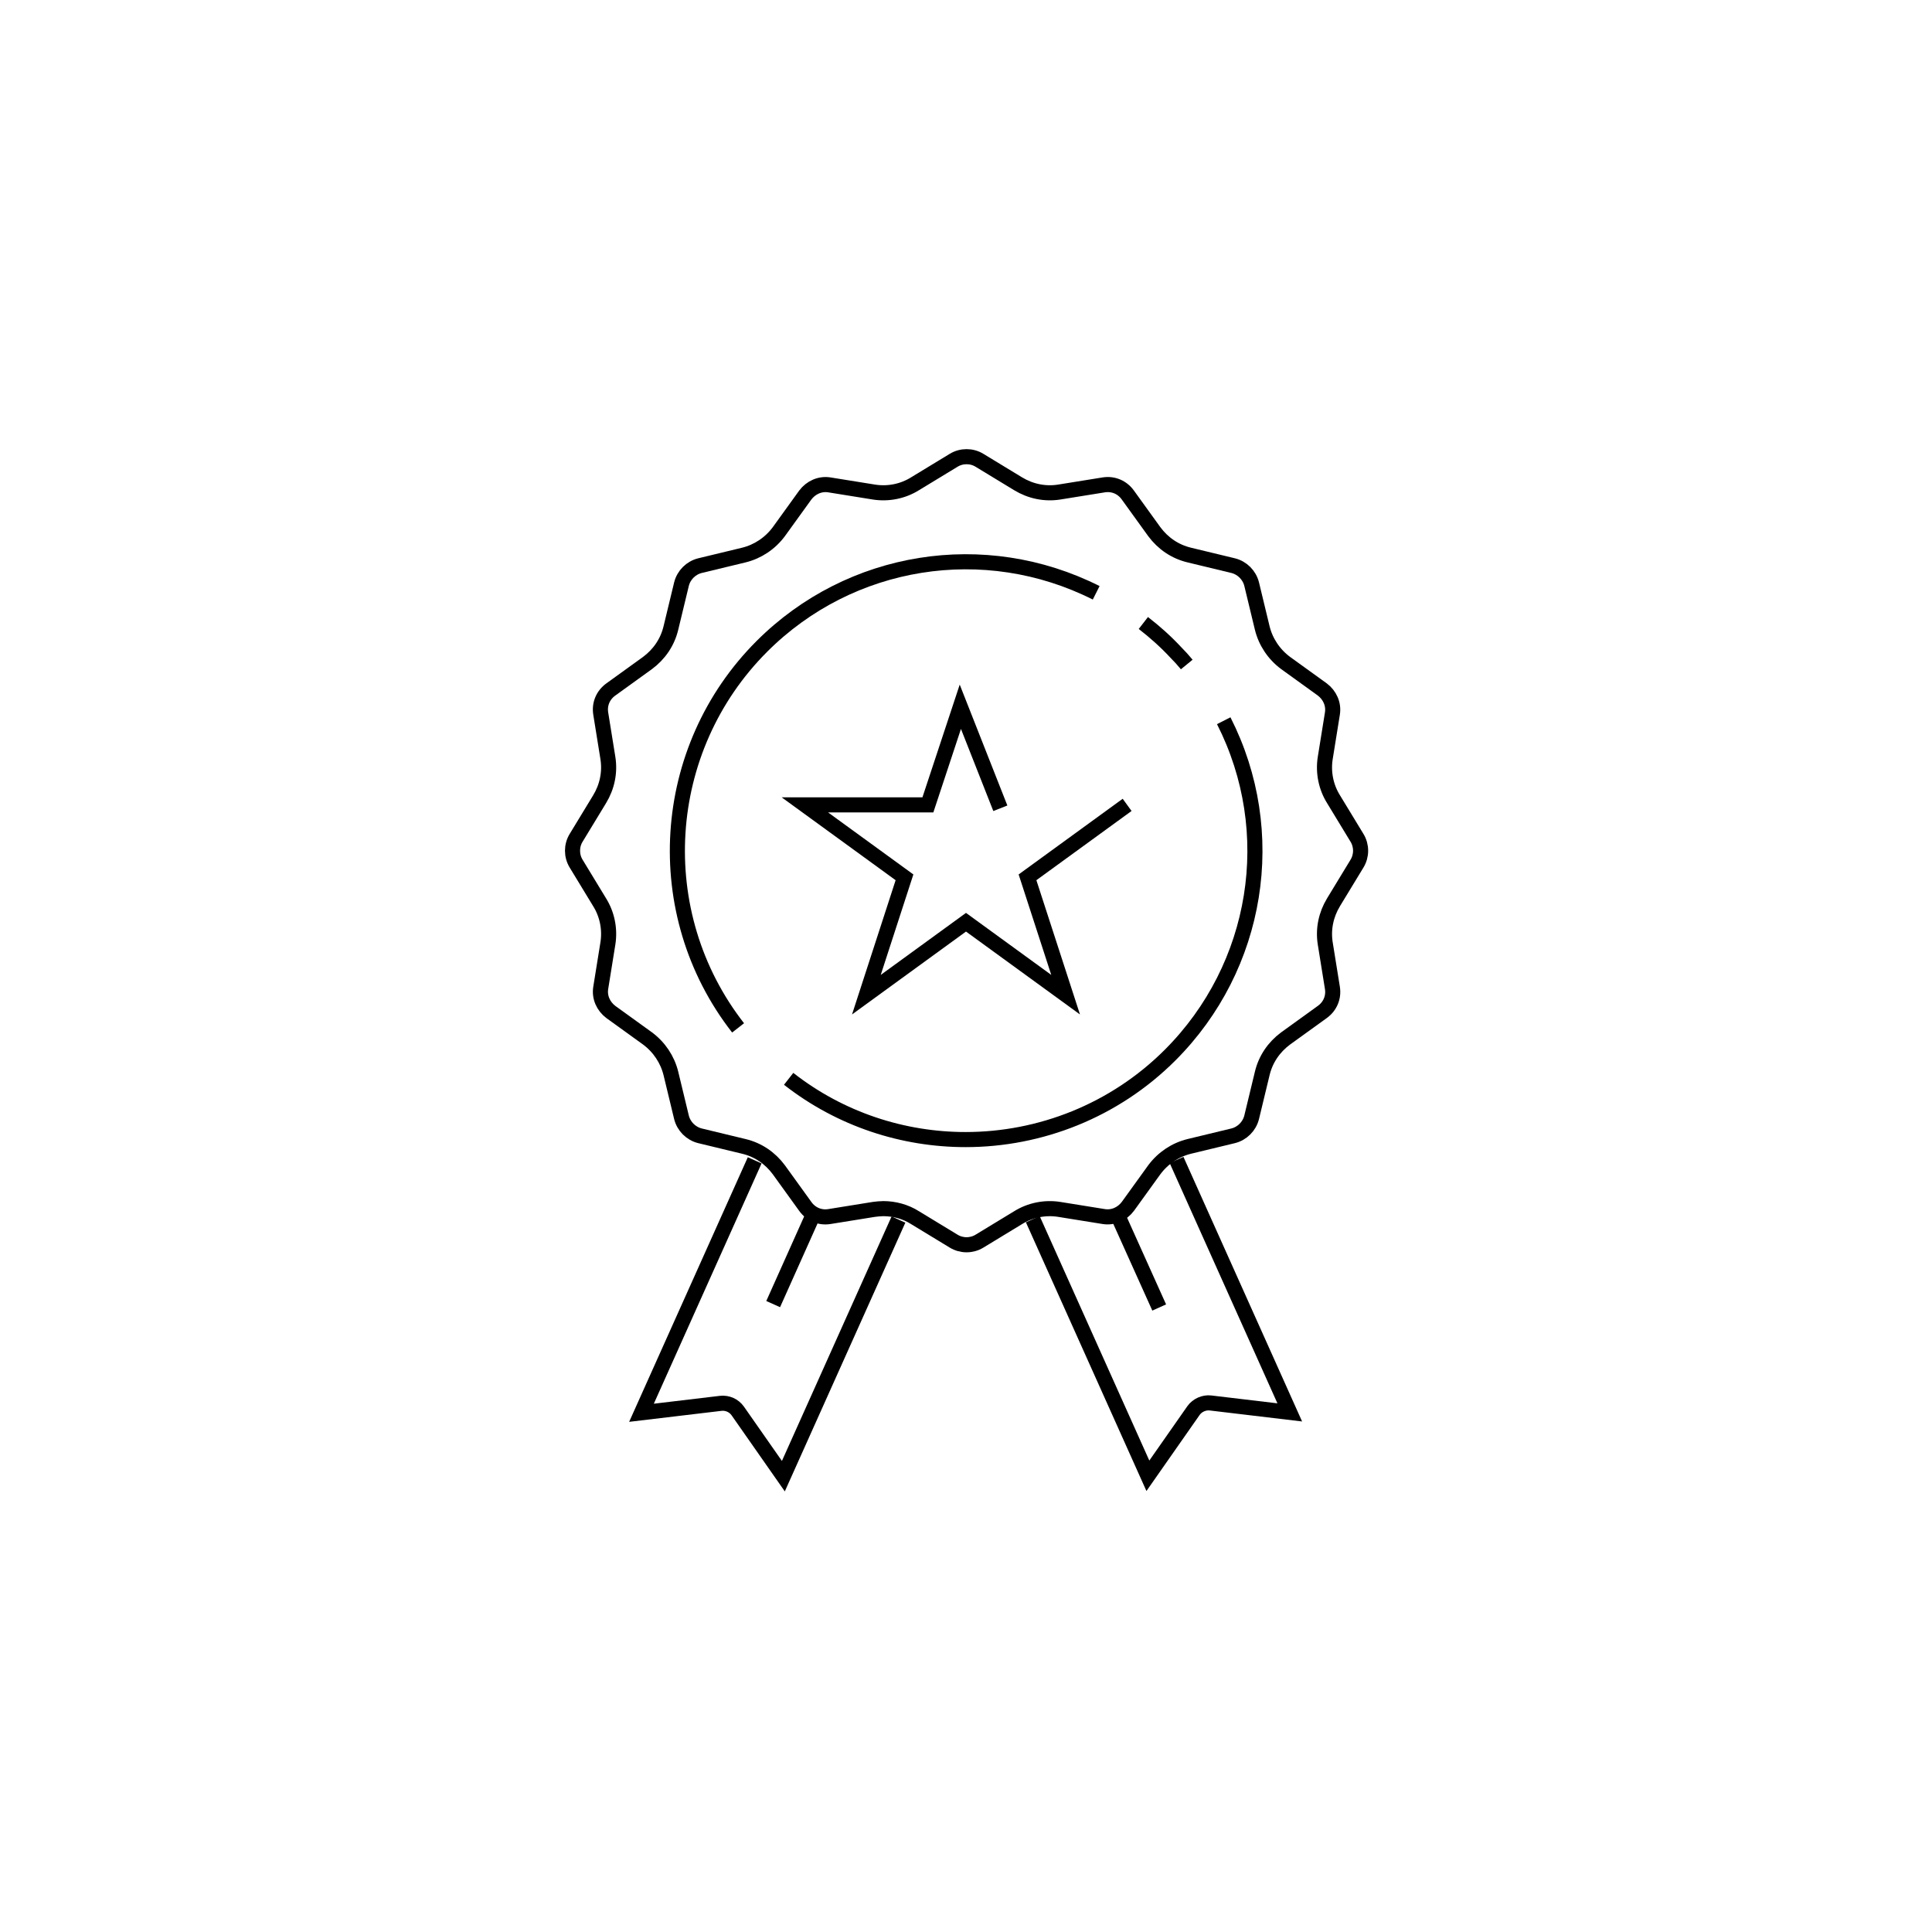
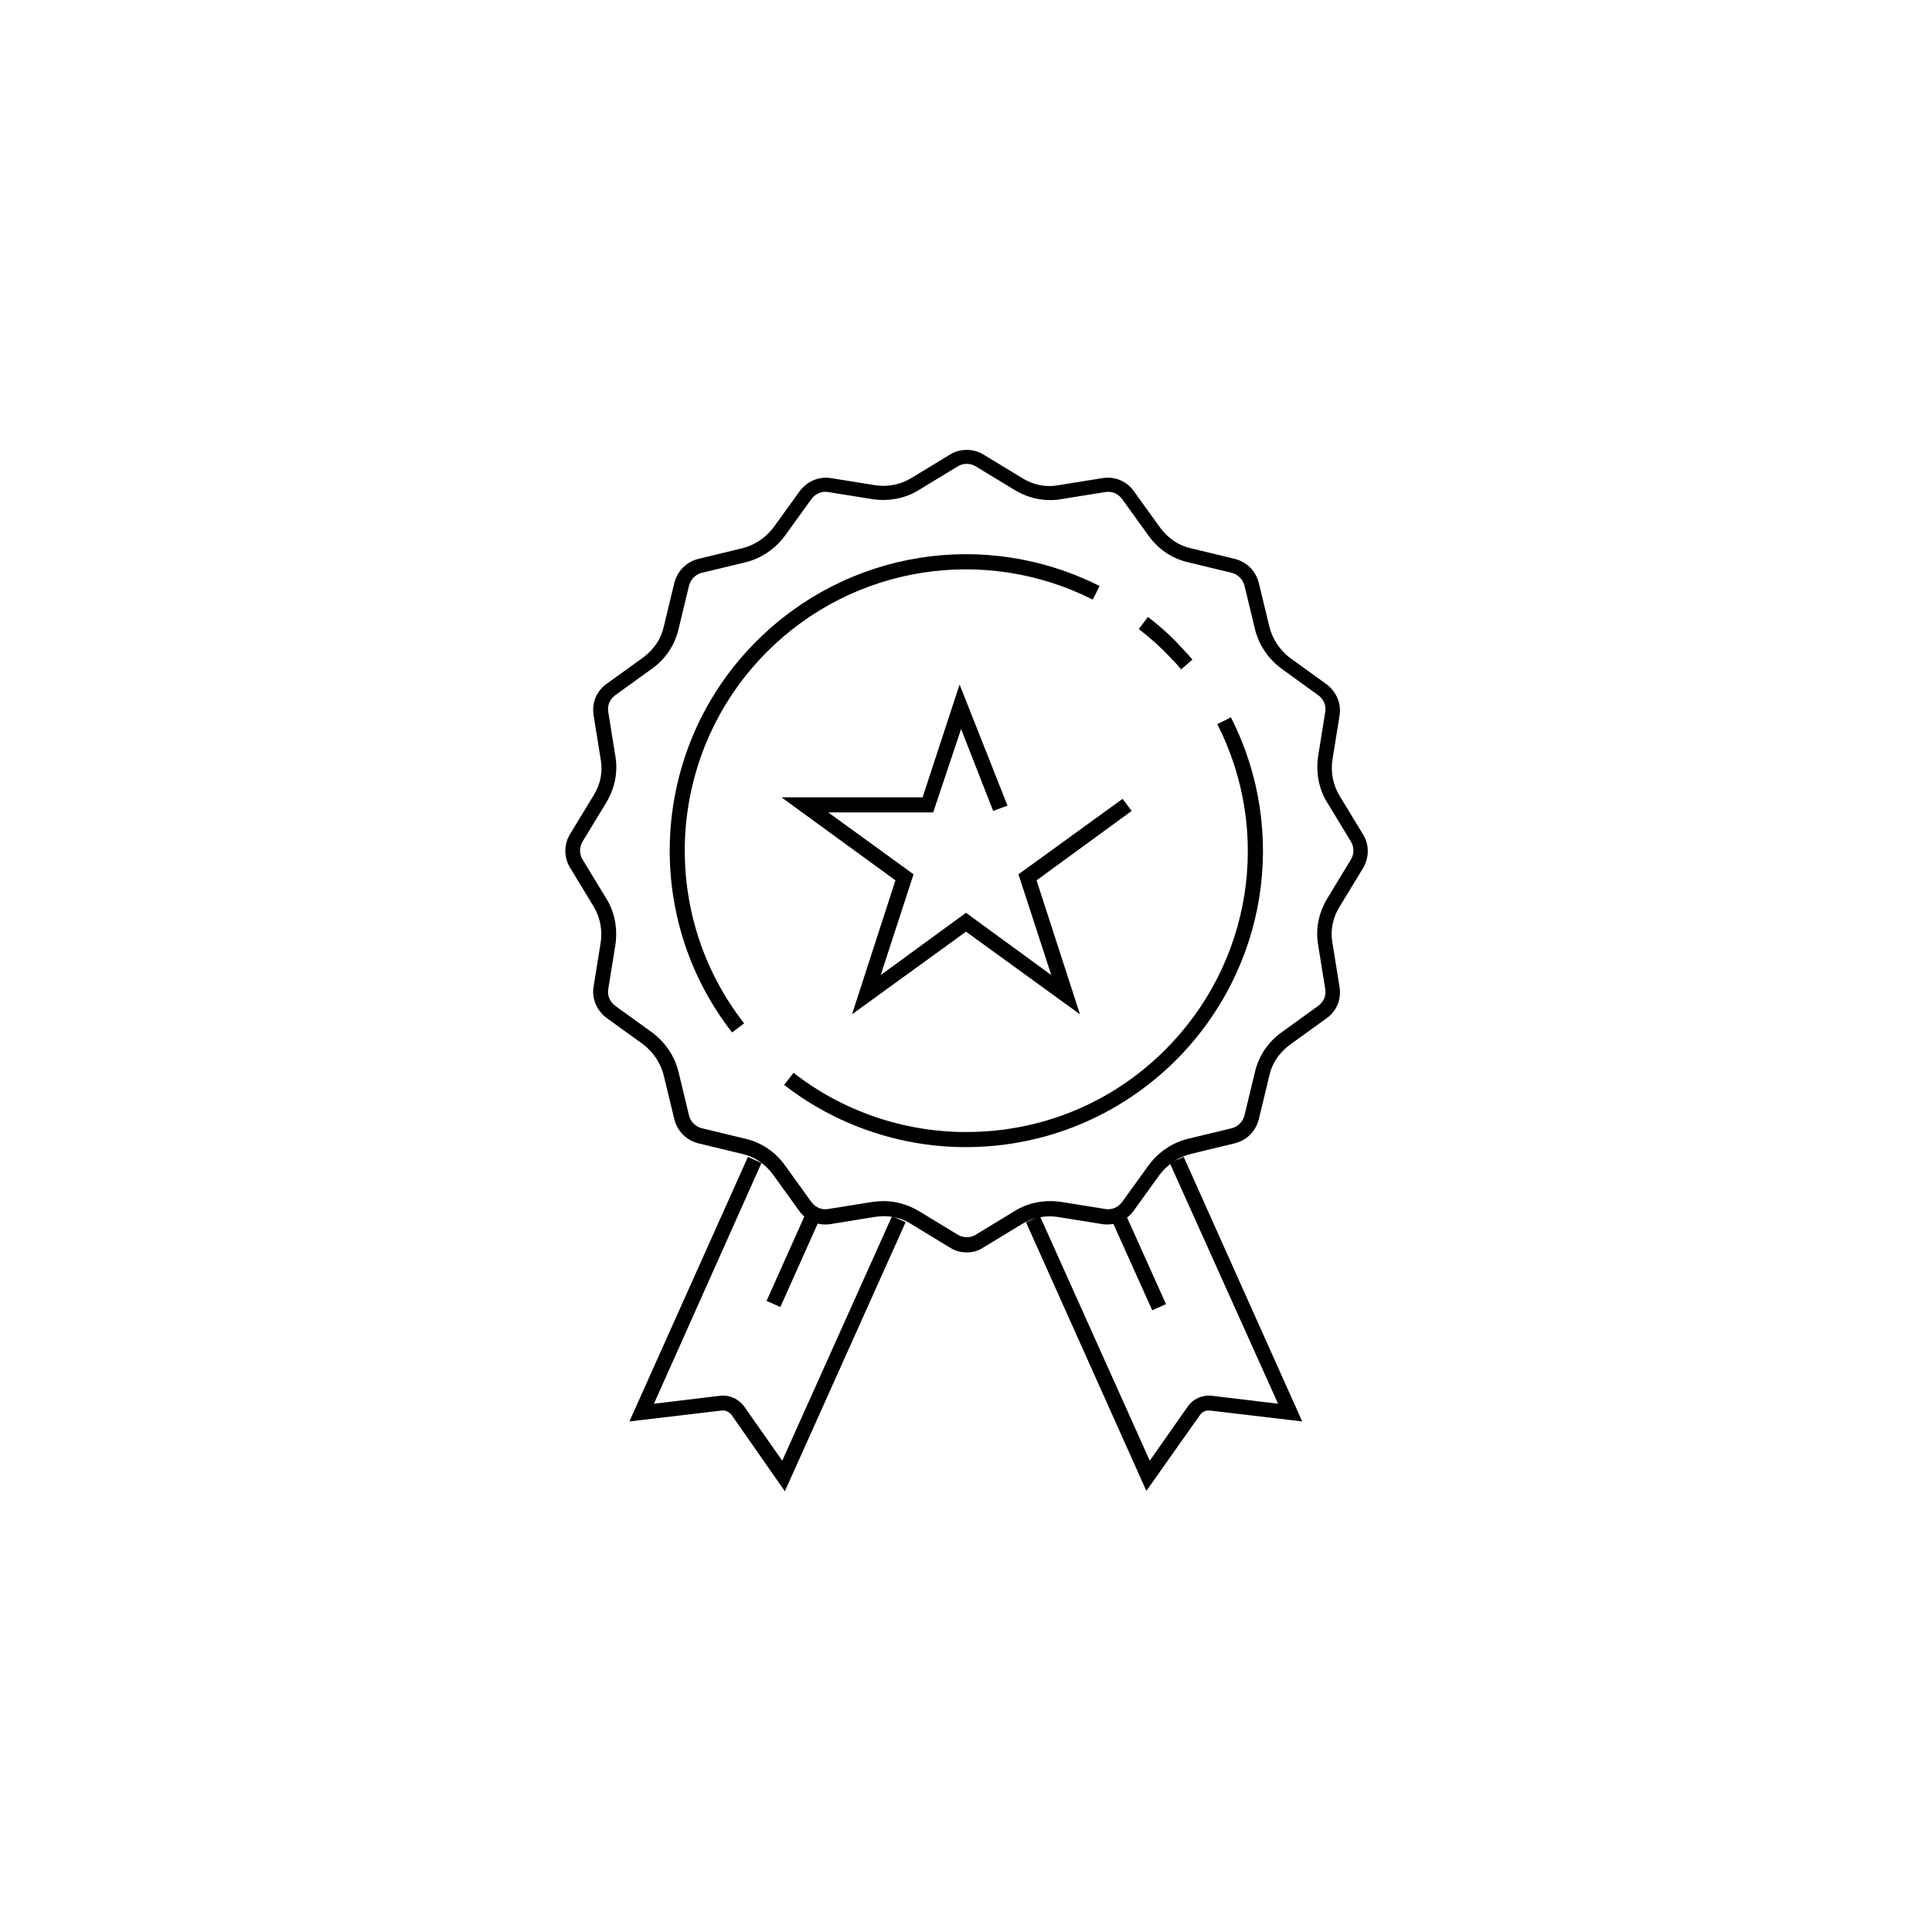
- <svg xmlns="http://www.w3.org/2000/svg" version="1.1" x="0px" y="0px" viewBox="0 0 512 512" style="enable-background:new 0 0 512 512;" xml:space="preserve">
+ <svg xmlns="http://www.w3.org/2000/svg" version="1.1" id="Layer_1" x="0px" y="0px" viewBox="0 0 512 512" style="enable-background:new 0 0 512 512;" xml:space="preserve">
  <style type="text/css">
- 	.st0{fill:none;stroke:#000000;stroke-width:4;stroke-miterlimit:10;}
- 	.st1{display:none;}
- 	.st2{display:inline;fill:none;stroke:#FF0000;stroke-width:2;stroke-miterlimit:10;}
+ 	.st0{display:none;}
+ 	.st1{display:inline;fill:none;stroke:#FF0000;stroke-width:2;stroke-miterlimit:10;}
</style>
  <g id="Icon">
    <g>
-       <line class="st0" x1="296.4" y1="322.5" x2="307.2" y2="346.5" />
-       <line class="st0" x1="215.6" y1="321.7" x2="204.9" y2="345.6" />
-       <polyline class="st0" points="298.7,213.3 272.3,232.5 282.4,263.6 256,244.4 229.6,263.6 239.7,232.5 213.3,213.3 245.9,213.3     254.5,187.3 265.1,214.2   " />
      <g>
-         <path class="st0" d="M311.8,307.4l30,66.9l-21-2.5c-1.7-0.2-3.5,0.6-4.5,2l-12.1,17.3l-30.5-68" />
-         <path class="st0" d="M238.1,323.2l-30.5,68l-12.1-17.3c-1-1.4-2.7-2.2-4.5-2l-21,2.5l30-66.9" />
+         <rect x="299.8" y="321.3" transform="matrix(0.9119 -0.4104 0.4104 0.9119 -110.6836 153.3076)" width="4" height="26.3" />
      </g>
-       <path class="st0" d="M359.6,228.9l-6.2,10.2c-2,3.3-2.8,7.1-2.2,10.9l1.9,11.8c0.4,2.5-0.6,4.9-2.7,6.4l-9.7,7    c-3.1,2.3-5.3,5.5-6.2,9.3l-2.8,11.6c-0.6,2.4-2.5,4.3-4.9,4.9l-11.6,2.8c-3.7,0.9-7,3.1-9.3,6.2l-7,9.7c-1.5,2-3.9,3.1-6.4,2.7    l-11.8-1.9c-3.8-0.6-7.7,0.2-10.9,2.2l-10.2,6.2c-2.1,1.3-4.8,1.3-6.9,0l-10.2-6.2c-2.5-1.6-5.5-2.4-8.4-2.4    c-0.8,0-1.7,0.1-2.5,0.2l-11.8,1.9c-2.5,0.4-4.9-0.6-6.4-2.7l-7-9.7c-2.3-3.1-5.5-5.3-9.3-6.2l-11.6-2.8c-2.4-0.6-4.3-2.5-4.9-4.9    l-2.8-11.6c-0.9-3.7-3.1-7-6.2-9.3l-9.7-7c-2-1.5-3.1-3.9-2.7-6.4l1.9-11.8c0.6-3.8-0.2-7.7-2.2-10.9l-6.2-10.2    c-1.3-2.1-1.3-4.8,0-6.9l6.2-10.2c2-3.3,2.8-7.1,2.2-10.9l-1.9-11.8c-0.4-2.5,0.6-4.9,2.7-6.4l9.7-7c3.1-2.3,5.3-5.5,6.2-9.3    l2.8-11.6c0.6-2.4,2.5-4.3,4.9-4.9l11.6-2.8c3.7-0.9,7-3.1,9.3-6.2l7-9.7c1.5-2,3.9-3.1,6.4-2.7l11.8,1.9    c3.8,0.6,7.7-0.2,10.9-2.2l10.2-6.2c2.1-1.3,4.8-1.3,6.9,0l10.2,6.2c3.3,2,7.1,2.8,10.9,2.2l11.8-1.9c2.5-0.4,4.9,0.6,6.4,2.7    l7,9.7c2.3,3.1,5.5,5.3,9.3,6.2l11.6,2.8c2.4,0.6,4.3,2.5,4.9,4.9l2.8,11.6c0.9,3.7,3.1,7,6.2,9.3l9.7,7c2,1.5,3.1,3.9,2.7,6.4    l-1.9,11.8c-0.6,3.8,0.2,7.7,2.2,10.9l6.2,10.2C360.9,224.1,360.9,226.8,359.6,228.9z" />
+       <g>
+         <rect x="197.2" y="331.7" transform="matrix(0.4087 -0.9127 0.9127 0.4087 -180.1922 389.1675)" width="26.2" height="4" />
+       </g>
+       <g>
+         <polygon points="286.2,268.8 256,246.9 225.8,268.8 237.3,233.3 207.1,211.3 244.5,211.3 254.3,181.4 267,213.5 263.2,214.9      254.7,193.2 247.3,215.3 219.5,215.3 242.1,231.7 233.4,258.4 256,241.9 278.6,258.4 269.9,231.7 297.5,211.7 299.9,214.9      274.7,233.3    " />
+       </g>
+       <g>
+         <g>
+           <path d="M303.8,395.1l-31.9-71.2l3.7-1.6l29.1,64.8l10.1-14.4c1.4-2,3.9-3.1,6.4-2.8l17.5,2.1L310,308.2l3.7-1.6l31.4,70.1      l-24.5-2.9c-1-0.1-2.1,0.4-2.6,1.2L303.8,395.1z" />
+         </g>
+         <g>
+           <path d="M208,395.2L193.9,375c-0.6-0.8-1.6-1.3-2.6-1.2l-24.5,2.9l31.4-70.1l3.6,1.6L173.3,372l17.5-2.1      c2.5-0.3,4.9,0.8,6.4,2.8l10.1,14.4l29.1-64.8l3.6,1.6L208,395.2z" />
+         </g>
+       </g>
+       <g>
+         <path d="M256.2,331.9c-1.6,0-3.1-0.4-4.5-1.3l-10.2-6.2c-2.1-1.4-4.7-2.1-7.4-2.1c-0.7,0-1.5,0.1-2.3,0.2l-11.7,1.9     c-3.3,0.5-6.4-0.8-8.3-3.5l-7-9.7c-2.1-2.8-4.9-4.7-8.1-5.4l-11.6-2.8c-3.2-0.8-5.6-3.2-6.4-6.4l-2.8-11.6     c-0.8-3.2-2.7-6.1-5.4-8.2l-9.7-7c-2.7-2-4-5.2-3.5-8.3l1.9-11.8c0.5-3.3-0.2-6.7-1.9-9.5l-6.2-10.2c-1.7-2.7-1.7-6.3,0-9     l6.2-10.2c1.8-2.9,2.5-6.2,1.9-9.5l-1.9-11.8c-0.5-3.3,0.8-6.4,3.5-8.3l9.7-7c2.8-2.1,4.7-4.9,5.4-8.1l2.8-11.6     c0.8-3.2,3.2-5.6,6.4-6.4l11.6-2.8c3.2-0.8,6.1-2.7,8.2-5.4l7-9.7c2-2.7,5.2-4,8.3-3.5l11.8,1.9c3.3,0.5,6.7-0.2,9.5-1.9     l10.2-6.2c2.7-1.7,6.3-1.7,9,0l10.2,6.2c2.9,1.8,6.2,2.5,9.5,1.9l11.8-1.9c3.3-0.5,6.4,0.8,8.3,3.5l7,9.7     c2.1,2.8,4.9,4.7,8.1,5.4l11.6,2.8c3.2,0.8,5.6,3.2,6.4,6.4l2.8,11.6c0.8,3.2,2.7,6.1,5.4,8.2l9.7,7c2.7,2,4,5.2,3.5,8.3     l-1.9,11.8c-0.5,3.3,0.2,6.7,1.9,9.5l6.2,10.2c1.7,2.7,1.7,6.2,0,9l-6.2,10.2c-1.8,2.9-2.5,6.3-1.9,9.5l1.9,11.8     c0.5,3.3-0.8,6.4-3.5,8.3l-9.7,7c-2.8,2.1-4.7,4.9-5.4,8.1l-2.8,11.6c-0.8,3.2-3.2,5.6-6.4,6.4l-11.6,2.8     c-3.2,0.8-6.1,2.7-8.2,5.4l-7,9.7c-2,2.7-5.2,4-8.3,3.5l-11.8-1.9c-3.3-0.5-6.7,0.2-9.5,1.9l-10.2,6.2     C259.3,331.5,257.7,331.9,256.2,331.9z M234.1,318.3c3.4,0,6.7,1,9.5,2.7l10.2,6.2c1.5,0.9,3.4,0.9,4.8,0l10.2-6.2     c3.6-2.3,8-3.1,12.3-2.5l11.8,1.9c1.7,0.3,3.4-0.4,4.5-1.9l7-9.7c2.6-3.5,6.3-6,10.4-7l11.6-2.8c1.7-0.4,3-1.8,3.4-3.4l2.8-11.6     c1-4.2,3.4-7.8,7-10.4l9.7-7c1.5-1.1,2.2-2.7,1.9-4.5l-1.9-11.8c-0.7-4.3,0.2-8.5,2.5-12.3l6.2-10.2c0.9-1.5,0.9-3.3,0-4.8     l-6.2-10.2c-2.3-3.6-3.1-8-2.5-12.3l1.9-11.8c0.3-1.7-0.4-3.4-1.9-4.5l-9.7-7c-3.5-2.6-6-6.3-7-10.4l-2.8-11.6     c-0.4-1.7-1.8-3-3.4-3.4l-11.6-2.8c-4.2-1-7.8-3.4-10.4-7l-7-9.7c-1.1-1.5-2.7-2.2-4.5-1.9l-11.8,1.9c-4.3,0.7-8.5-0.2-12.3-2.5     l-10.2-6.2c-1.5-0.9-3.4-0.9-4.8,0l-10.2,6.2c-3.6,2.3-8,3.1-12.3,2.5l-11.8-1.9c-1.7-0.3-3.4,0.4-4.5,1.9l-7,9.7     c-2.6,3.5-6.3,6-10.4,7l-11.6,2.8c-1.7,0.4-3,1.8-3.4,3.4l-2.8,11.6c-1,4.2-3.4,7.8-7,10.4l-9.7,7c-1.5,1.1-2.2,2.7-1.9,4.5     l1.9,11.8c0.7,4.3-0.2,8.5-2.5,12.3l-6.2,10.2c-0.9,1.5-0.9,3.4,0,4.8l6.2,10.2c2.3,3.6,3.1,8,2.5,12.3l-1.9,11.8     c-0.3,1.7,0.4,3.4,1.9,4.5l9.7,7c3.5,2.6,6,6.3,7,10.4l2.8,11.6c0.4,1.7,1.8,3,3.4,3.4l11.6,2.8c4.2,1,7.8,3.4,10.4,7l7,9.7     c1.1,1.5,2.7,2.2,4.5,1.9l11.8-1.9C232.3,318.4,233.2,318.3,234.1,318.3z" />
+       </g>
      <g>
        <g>
          <g>
-             <path class="st0" d="M290.5,157.1c-29.6-14.9-65.2-9.2-88.6,14.2c-27.2,27.2-30,70.7-6.3,101.1" />
+             <g>
+               <path d="M194,273.6c-24.3-31.2-21.5-75.8,6.5-103.7c24-24,60.5-29.9,90.9-14.6l-1.8,3.6c-28.8-14.5-63.5-9-86.3,13.8        c-26.6,26.6-29.2,68.9-6.1,98.5L194,273.6z" />
+             </g>
          </g>
        </g>
        <g>
          <g>
-             <path class="st0" d="M209,285.9c13.8,10.8,30.4,16.1,46.9,16.1c19.7,0,39.4-7.6,54.2-22.4c23.4-23.4,29.2-59.1,14.2-88.6" />
+             <g>
+               <path d="M255.9,304c-17.4,0-34.5-5.9-48.1-16.5l2.5-3.2c12.9,10.1,29.1,15.7,45.7,15.7c20,0,38.7-7.7,52.8-21.8        c22.9-22.9,28.4-57.6,13.8-86.3l3.6-1.8c15.4,30.3,9.5,66.8-14.6,90.9C296.7,295.8,276.9,304,255.9,304z" />
+             </g>
          </g>
        </g>
      </g>
      <g>
        <g>
          <g>
-             <path class="st0" d="M314.5,176.1c-0.9-1.1-1.9-2.2-2.9-3.2c-2.6-2.8-5.5-5.4-8.6-7.8" />
+             <g>
+               <path d="M313,177.4c-0.8-1-1.8-2.1-2.8-3.1c-2.5-2.7-5.3-5.2-8.4-7.6l2.4-3.2c3.3,2.5,6.3,5.2,8.8,8c1,1,2.1,2.2,3,3.3        L313,177.4z" />
+             </g>
          </g>
        </g>
      </g>
    </g>
  </g>
-   <g id="Guide" class="st1">
-     <rect x="105.2" y="105.2" class="st2" width="301.7" height="301.7" />
+   <g id="Guide" class="st0">
+     <rect x="105.2" y="105.2" class="st1" width="301.7" height="301.7" />
  </g>
</svg>
